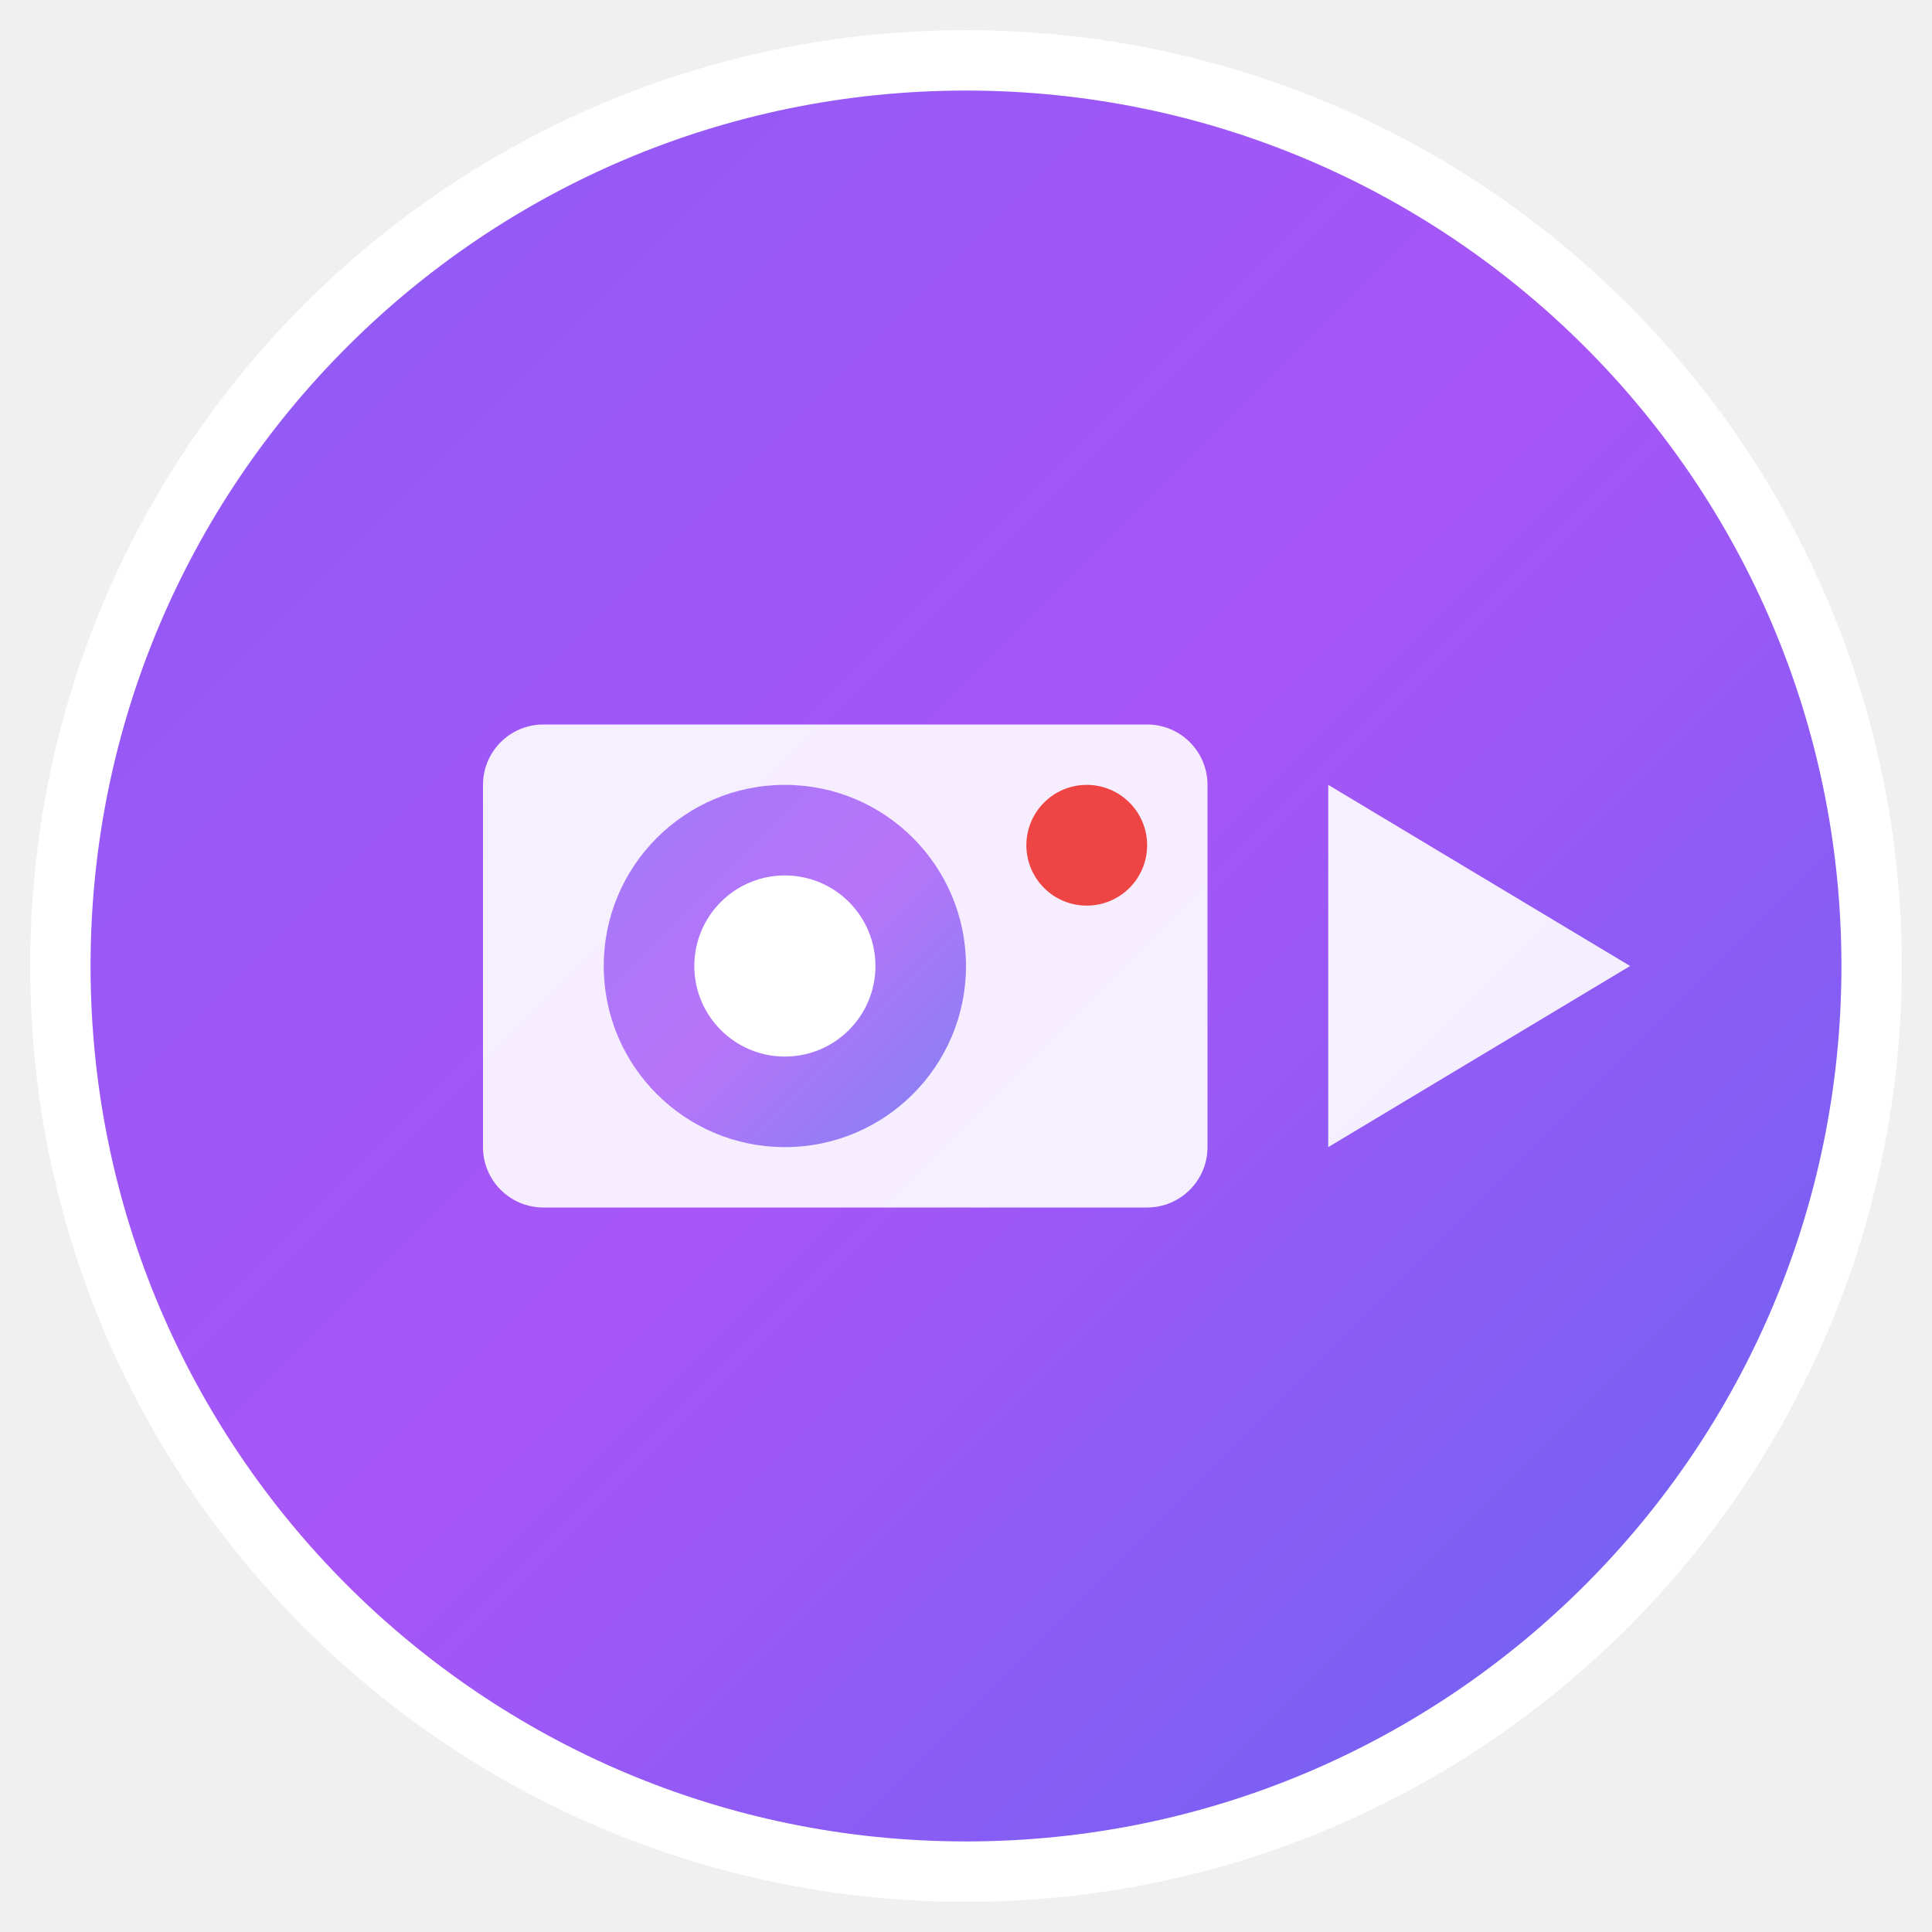
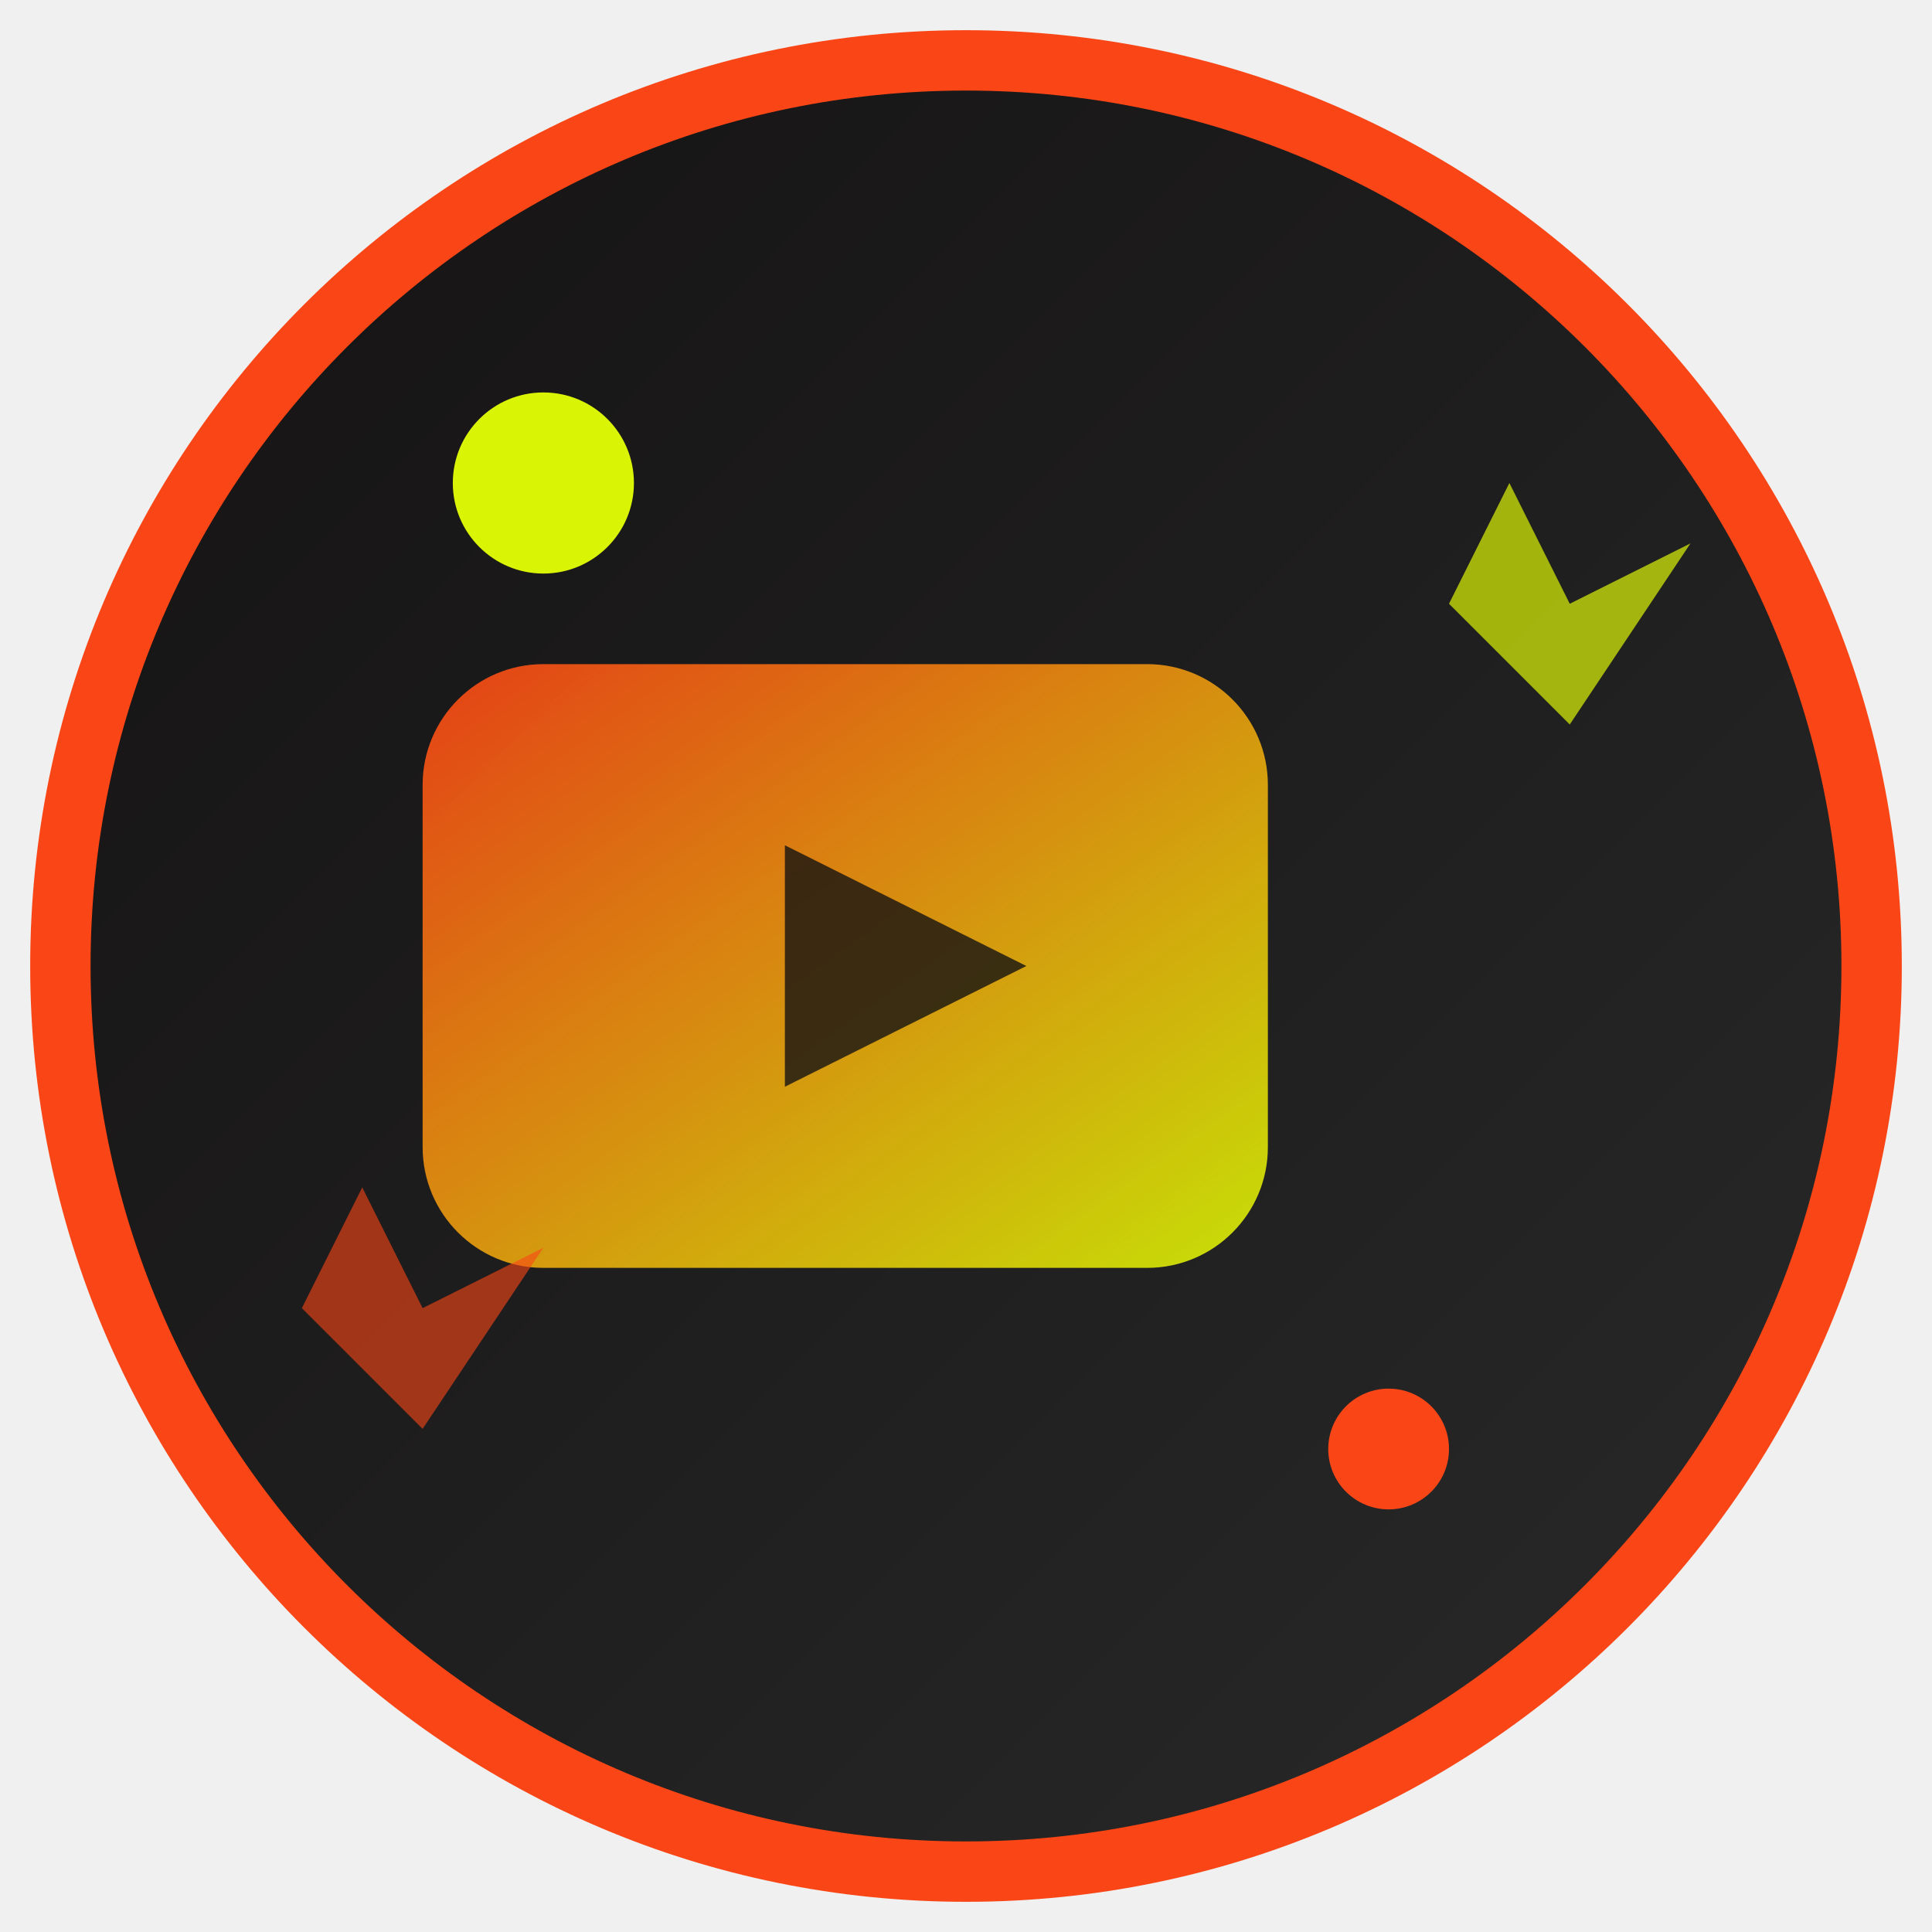
<svg xmlns="http://www.w3.org/2000/svg" viewBox="0 0 192 192" fill="none">
  <defs>
-     <linearGradient id="gradient" x1="0%" y1="0%" x2="100%" y2="100%">
-       <stop offset="0%" style="stop-color:#8B5CF6;stop-opacity:1" />
-       <stop offset="50%" style="stop-color:#A855F7;stop-opacity:1" />
-       <stop offset="100%" style="stop-color:#6366F1;stop-opacity:1" />
+     <linearGradient id="whop-gradient" x1="0%" y1="0%" x2="100%" y2="100%">
+       <stop offset="0%" style="stop-color:#FA4616;stop-opacity:1" />
+       <stop offset="100%" style="stop-color:#DAF405;stop-opacity:1" />
+     </linearGradient>
+     <linearGradient id="bg-gradient" x1="0%" y1="0%" x2="100%" y2="100%">
+       <stop offset="0%" style="stop-color:#141212;stop-opacity:1" />
+       <stop offset="100%" style="stop-color:#2A2A2A;stop-opacity:1" />
    </linearGradient>
  </defs>
-   <circle cx="96" cy="96" r="90" fill="url(#gradient)" stroke="#fff" stroke-width="6" />
-   <rect x="48" y="72" width="72" height="48" rx="6" fill="white" opacity="0.9" />
-   <circle cx="78" cy="96" r="18" fill="url(#gradient)" opacity="0.8" />
-   <circle cx="78" cy="96" r="9" fill="white" />
-   <circle cx="108" cy="84" r="6" fill="#EF4444" />
-   <polygon points="132,78 132,114 162,96" fill="white" opacity="0.9" />
+   <circle cx="96" cy="96" r="90" fill="url(#bg-gradient)" stroke="#FA4616" stroke-width="6" />
+   <rect x="42" y="66" width="84" height="60" rx="12" fill="url(#whop-gradient)" opacity="0.9" />
+   <polygon points="78,84 78,108 102,96" fill="#141212" opacity="0.8" />
+   <circle cx="54" cy="48" r="9" fill="#DAF405" />
+   <circle cx="138" cy="144" r="6" fill="#FA4616" />
+   <path d="M144 60 L150 48 L156 60 L168 54 L156 72 L144 60 Z" fill="#DAF405" opacity="0.7" />
+   <path d="M30 130 L36 118 L42 130 L54 124 L42 142 L30 130 Z" fill="#FA4616" opacity="0.6" />
</svg>
